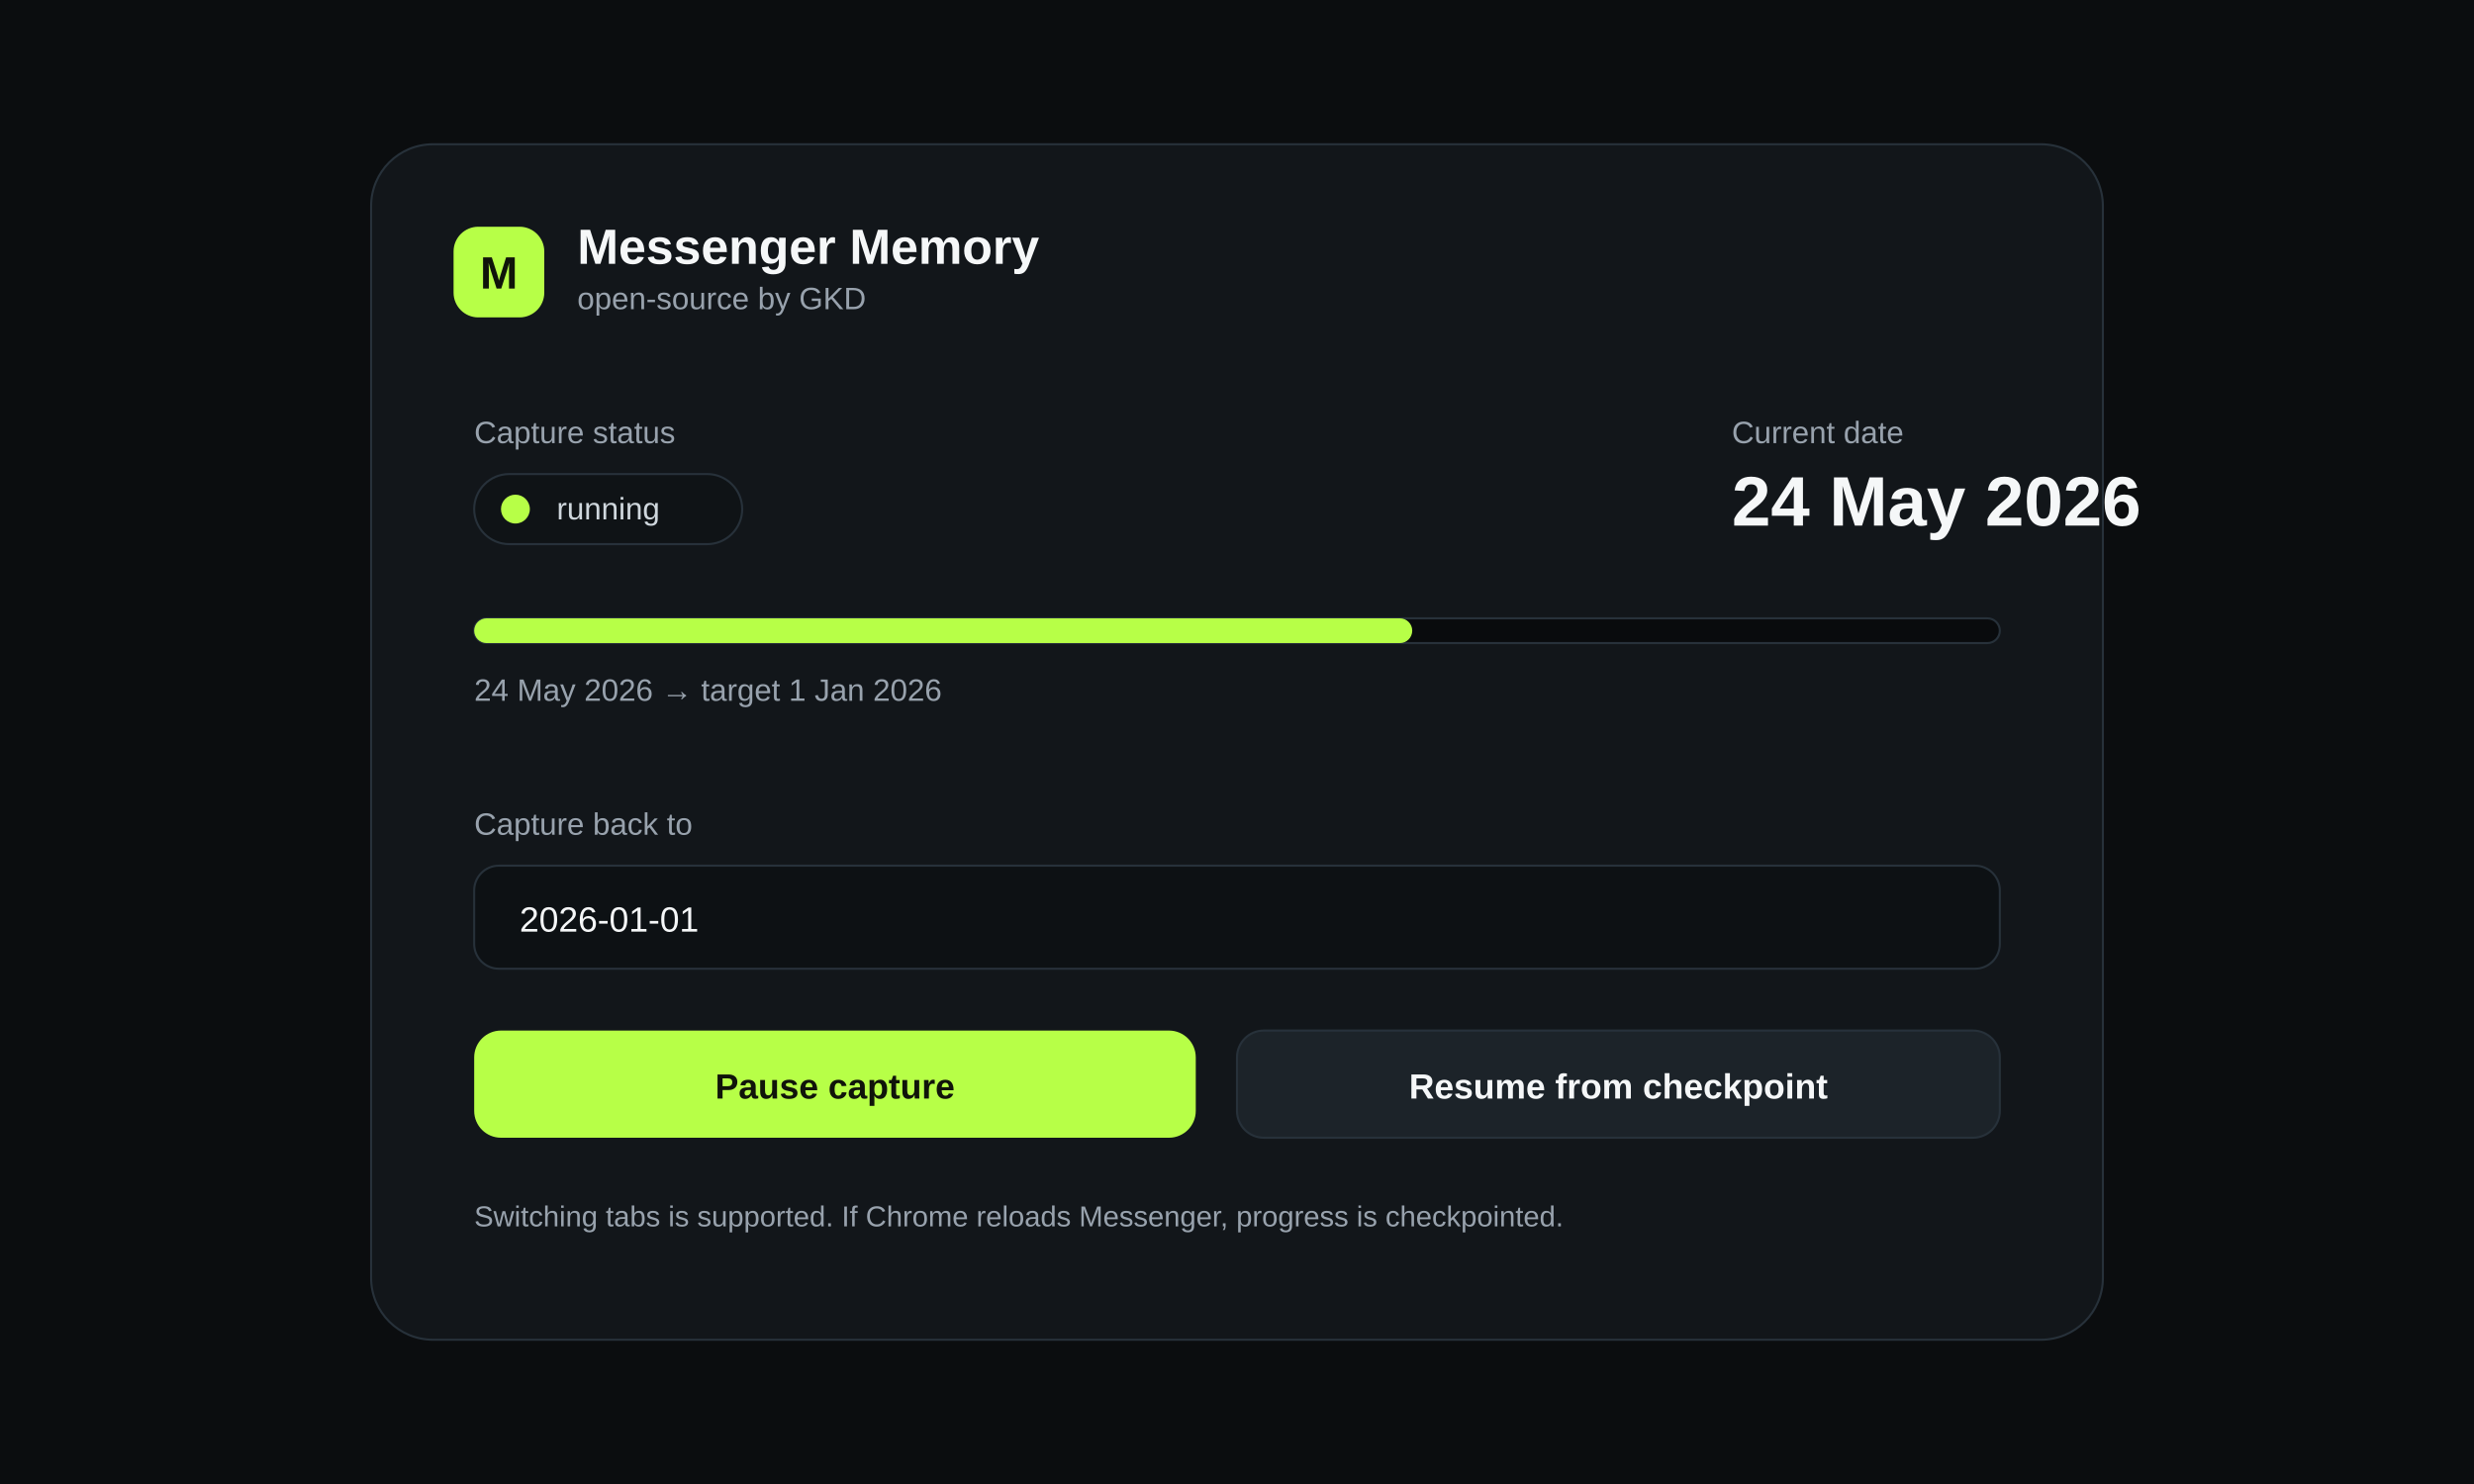
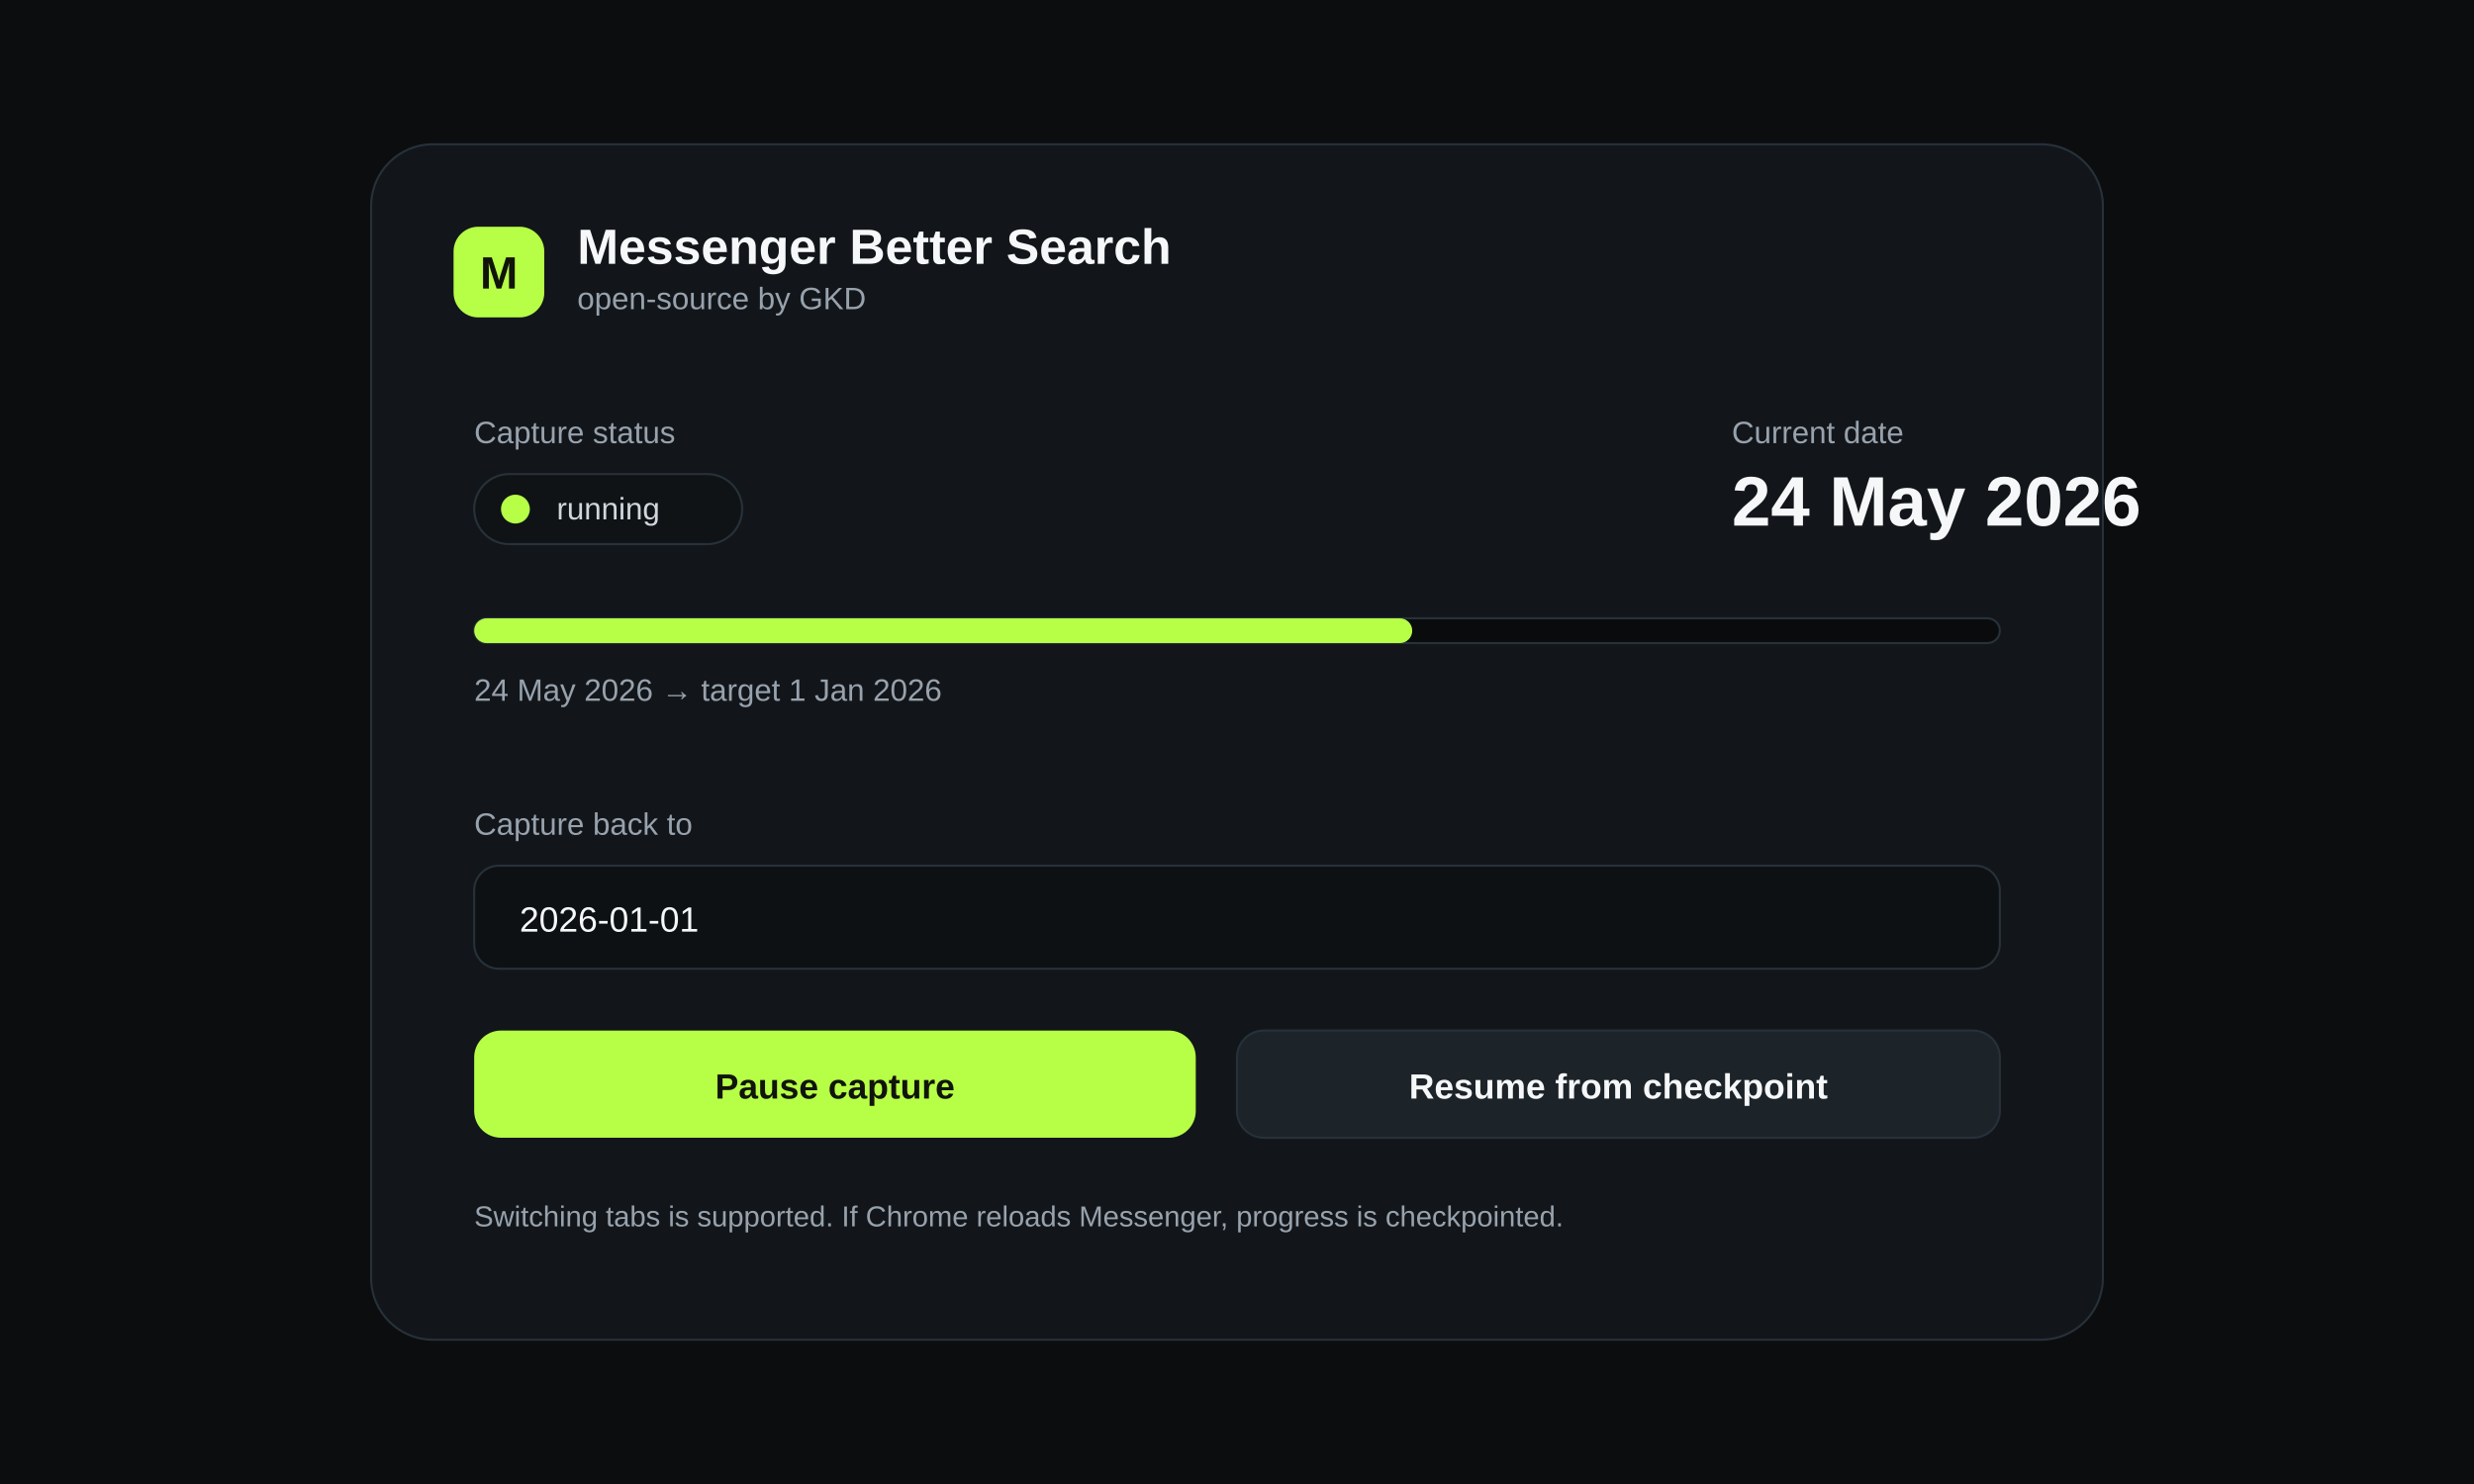
<svg xmlns="http://www.w3.org/2000/svg" width="1200" height="720" viewBox="0 0 1200 720">
  <rect width="1200" height="720" fill="#0b0d0f" />
  <rect x="180" y="70" width="840" height="580" rx="30" fill="#12161a" stroke="#27313a" />
  <rect x="220" y="110" width="44" height="44" rx="12" fill="#b7ff47" />
  <text x="242" y="140" text-anchor="middle" font-family="Arial" font-weight="700" font-size="22" fill="#10140a">M</text>
-   <text x="280" y="128" font-family="Arial" font-weight="700" font-size="24" fill="#f5f7f8">Messenger Memory</text>
+   <text x="280" y="128" font-family="Arial" font-weight="700" font-size="24" fill="#f5f7f8">Messenger Better Search</text>
  <text x="280" y="150" font-family="Arial" font-size="15" fill="#98a2ad">open-source by GKD</text>
  <text x="230" y="215" font-family="Arial" font-size="15" fill="#98a2ad">Capture status</text>
  <rect x="230" y="230" width="130" height="34" rx="17" fill="#0f1316" stroke="#27313a" />
  <circle cx="250" cy="247" r="7" fill="#b7ff47" />
  <text x="270" y="252" font-family="Arial" font-size="15" fill="#cfd7dd">running</text>
  <text x="840" y="215" font-family="Arial" font-size="15" fill="#98a2ad">Current date</text>
  <text x="840" y="255" font-family="Arial" font-weight="800" font-size="34" fill="#f5f7f8">24 May 2026</text>
  <rect x="230" y="300" width="740" height="12" rx="6" fill="#090b0d" stroke="#27313a" />
  <rect x="230" y="300" width="455" height="12" rx="6" fill="#b7ff47" />
  <text x="230" y="340" font-family="Arial" font-size="15" fill="#98a2ad">24 May 2026 → target 1 Jan 2026</text>
  <text x="230" y="405" font-family="Arial" font-size="15" fill="#98a2ad">Capture back to</text>
  <rect x="230" y="420" width="740" height="50" rx="12" fill="#0d1114" stroke="#27313a" />
  <text x="252" y="452" font-family="Arial" font-size="17" fill="#f5f7f8">2026-01-01</text>
  <rect x="230" y="500" width="350" height="52" rx="13" fill="#b7ff47" />
  <text x="405" y="533" text-anchor="middle" font-family="Arial" font-size="17" font-weight="700" fill="#10140a">Pause capture</text>
  <rect x="600" y="500" width="370" height="52" rx="13" fill="#1c2329" stroke="#27313a" />
  <text x="785" y="533" text-anchor="middle" font-family="Arial" font-size="17" font-weight="700" fill="#f5f7f8">Resume from checkpoint</text>
  <text x="230" y="595" font-family="Arial" font-size="14" fill="#98a2ad">Switching tabs is supported. If Chrome reloads Messenger, progress is checkpointed.</text>
</svg>
